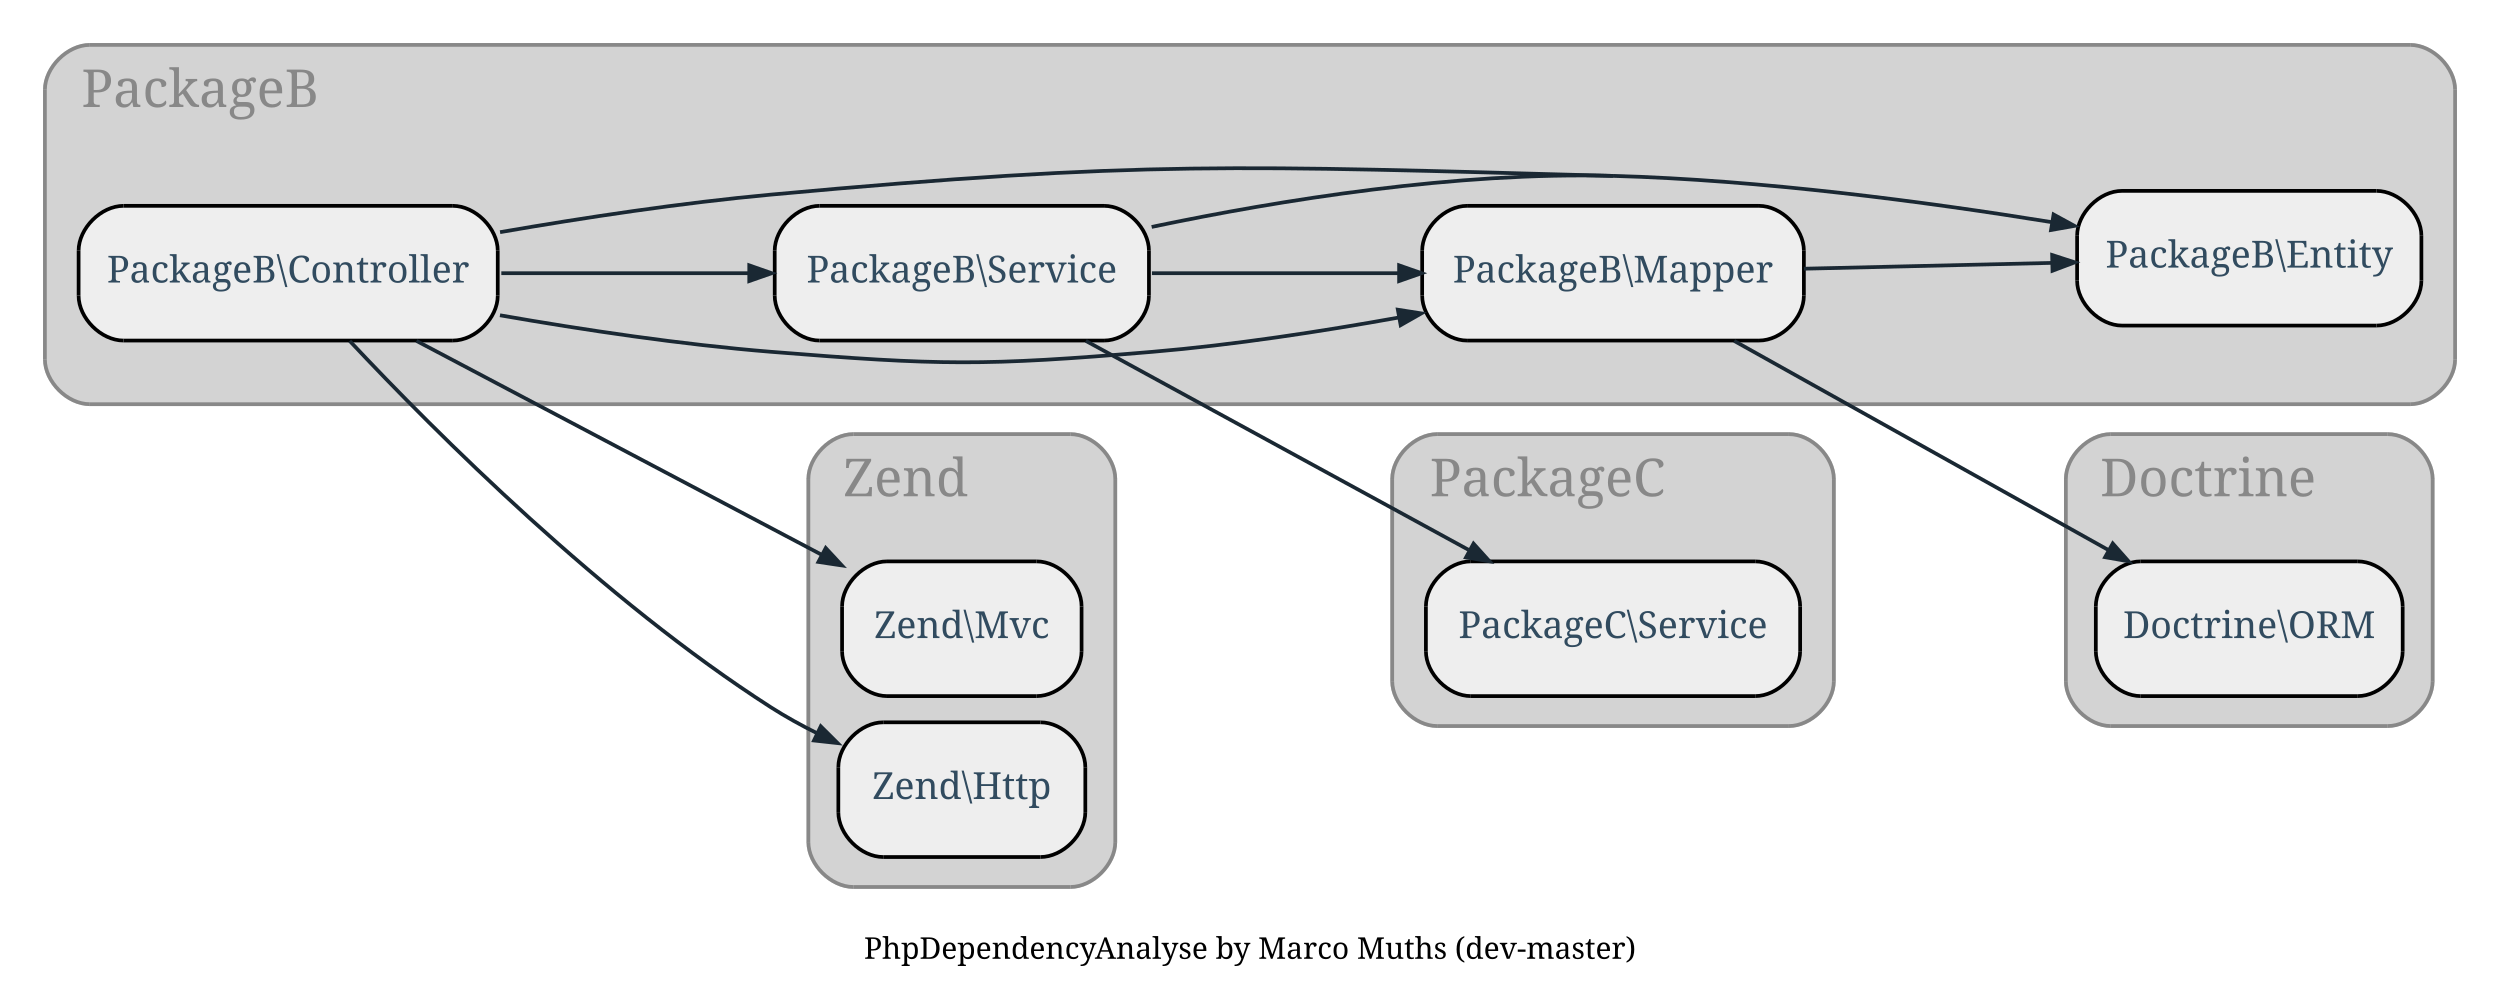
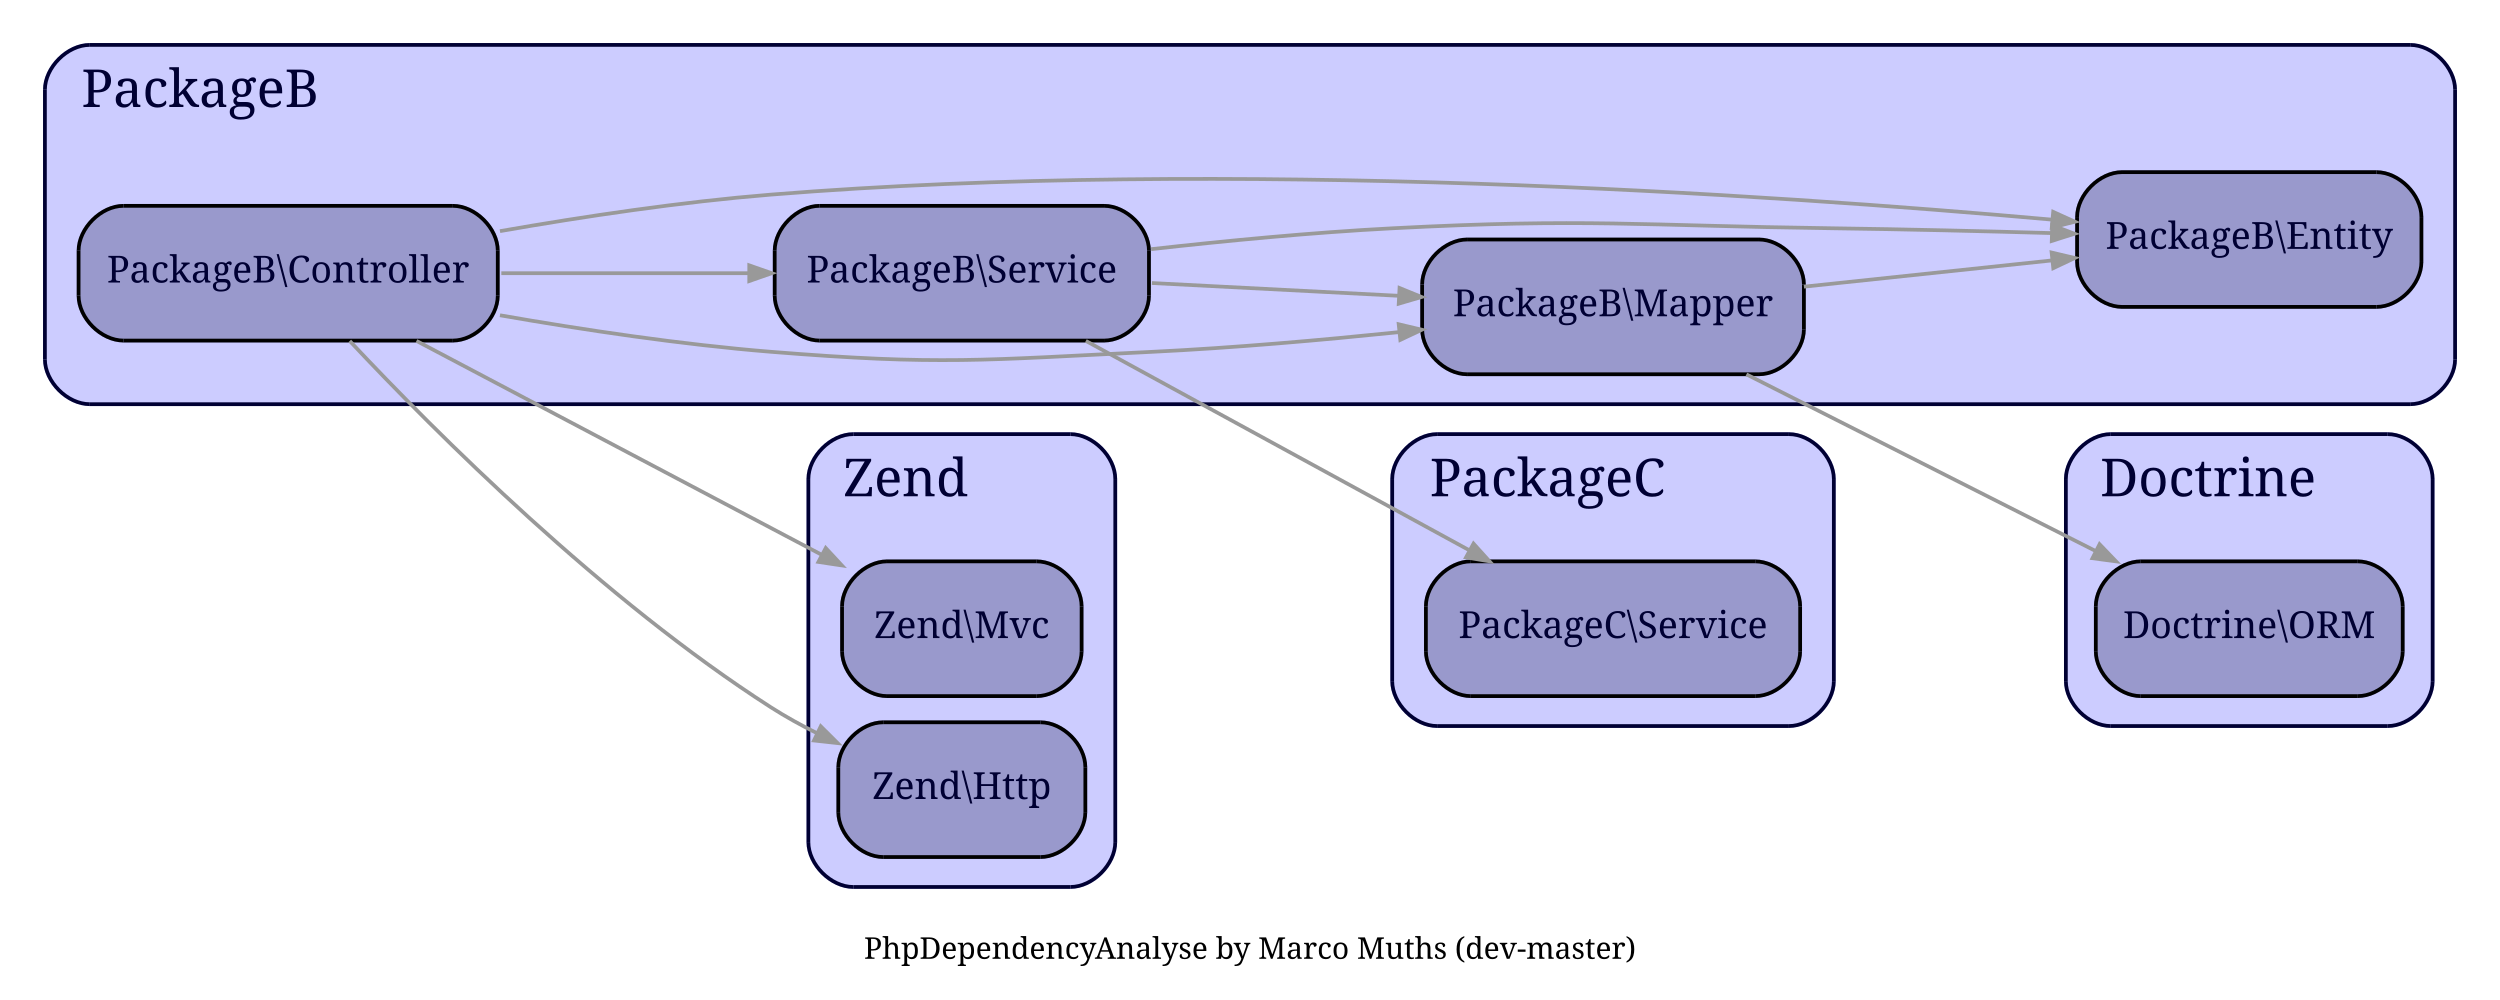
<svg xmlns="http://www.w3.org/2000/svg" width="668pt" height="267pt" viewBox="0.00 0.00 668.00 267.00">
  <g id="graph1" class="graph" transform="scale(1 1) rotate(0) translate(4 263)">
    <polygon fill="white" stroke="white" points="-4,5 -4,-263 665,-263 665,5 -4,5" />
    <text text-anchor="middle" x="330" y="-6.8" font-family="Times Roman,serif" font-size="8.00">PhpDependencyAnalyse by Marco Muths (dev-master)</text>
    <g id="graph2" class="cluster">
-       <polygon fill="lightgrey" stroke="lightgrey" points="20,-155 640,-155 652,-167 652,-239 640,-251 20,-251 8,-239 8,-167 20,-155" />
-       <path fill="lightgrey" stroke="lightgrey" d="M640,-155C646,-155 652,-161 652,-167" />
-       <path fill="lightgrey" stroke="lightgrey" d="M652,-239C652,-245 646,-251 640,-251" />
-       <path fill="lightgrey" stroke="lightgrey" d="M20,-251C14,-251 8,-245 8,-239" />
-       <path fill="lightgrey" stroke="lightgrey" d="M8,-167C8,-161 14,-155 20,-155" />
-       <polyline fill="none" stroke="#888888" points="20,-155 640,-155 " />
-       <path fill="none" stroke="#888888" d="M640,-155C646,-155 652,-161 652,-167" />
-       <polyline fill="none" stroke="#888888" points="652,-167 652,-239 " />
-       <path fill="none" stroke="#888888" d="M652,-239C652,-245 646,-251 640,-251" />
-       <polyline fill="none" stroke="#888888" points="640,-251 20,-251 " />
-       <path fill="none" stroke="#888888" d="M20,-251C14,-251 8,-245 8,-239" />
-       <polyline fill="none" stroke="#888888" points="8,-239 8,-167 " />
-       <path fill="none" stroke="#888888" d="M8,-167C8,-161 14,-155 20,-155" />
-       <text text-anchor="middle" x="49.5" y="-234.4" font-family="Times Roman,serif" font-size="14.00" fill="#888888">PackageB</text>
+       <polygon fill="#ccccff" stroke="#ccccff" points="20,-155 640,-155 652,-167 652,-239 640,-251 20,-251 8,-239 8,-167 20,-155" />
+       <path fill="#ccccff" stroke="#ccccff" d="M640,-155C646,-155 652,-161 652,-167" />
+       <path fill="#ccccff" stroke="#ccccff" d="M652,-239C652,-245 646,-251 640,-251" />
+       <path fill="#ccccff" stroke="#ccccff" d="M20,-251C14,-251 8,-245 8,-239" />
+       <path fill="#ccccff" stroke="#ccccff" d="M8,-167C8,-161 14,-155 20,-155" />
+       <polyline fill="none" stroke="#000033" points="20,-155 640,-155 " />
+       <path fill="none" stroke="#000033" d="M640,-155C646,-155 652,-161 652,-167" />
+       <polyline fill="none" stroke="#000033" points="652,-167 652,-239 " />
+       <path fill="none" stroke="#000033" d="M652,-239C652,-245 646,-251 640,-251" />
+       <polyline fill="none" stroke="#000033" points="640,-251 20,-251 " />
+       <path fill="none" stroke="#000033" d="M20,-251C14,-251 8,-245 8,-239" />
+       <polyline fill="none" stroke="#000033" points="8,-239 8,-167 " />
+       <path fill="none" stroke="#000033" d="M8,-167C8,-161 14,-155 20,-155" />
+       <text text-anchor="middle" x="49.5" y="-234.4" font-family="Times Roman,serif" font-size="14.00" fill="#000033">PackageB</text>
    </g>
    <g id="graph3" class="cluster">
-       <polygon fill="lightgrey" stroke="lightgrey" points="380,-69 474,-69 486,-81 486,-135 474,-147 380,-147 368,-135 368,-81 380,-69" />
-       <path fill="lightgrey" stroke="lightgrey" d="M474,-69C480,-69 486,-75 486,-81" />
-       <path fill="lightgrey" stroke="lightgrey" d="M486,-135C486,-141 480,-147 474,-147" />
-       <path fill="lightgrey" stroke="lightgrey" d="M380,-147C374,-147 368,-141 368,-135" />
-       <path fill="lightgrey" stroke="lightgrey" d="M368,-81C368,-75 374,-69 380,-69" />
-       <polyline fill="none" stroke="#888888" points="380,-69 474,-69 " />
-       <path fill="none" stroke="#888888" d="M474,-69C480,-69 486,-75 486,-81" />
-       <polyline fill="none" stroke="#888888" points="486,-81 486,-135 " />
-       <path fill="none" stroke="#888888" d="M486,-135C486,-141 480,-147 474,-147" />
-       <polyline fill="none" stroke="#888888" points="474,-147 380,-147 " />
-       <path fill="none" stroke="#888888" d="M380,-147C374,-147 368,-141 368,-135" />
-       <polyline fill="none" stroke="#888888" points="368,-135 368,-81 " />
-       <path fill="none" stroke="#888888" d="M368,-81C368,-75 374,-69 380,-69" />
-       <text text-anchor="middle" x="409.5" y="-130.4" font-family="Times Roman,serif" font-size="14.00" fill="#888888">PackageC</text>
+       <polygon fill="#ccccff" stroke="#ccccff" points="380,-69 474,-69 486,-81 486,-135 474,-147 380,-147 368,-135 368,-81 380,-69" />
+       <path fill="#ccccff" stroke="#ccccff" d="M474,-69C480,-69 486,-75 486,-81" />
+       <path fill="#ccccff" stroke="#ccccff" d="M486,-135C486,-141 480,-147 474,-147" />
+       <path fill="#ccccff" stroke="#ccccff" d="M380,-147C374,-147 368,-141 368,-135" />
+       <path fill="#ccccff" stroke="#ccccff" d="M368,-81C368,-75 374,-69 380,-69" />
+       <polyline fill="none" stroke="#000033" points="380,-69 474,-69 " />
+       <path fill="none" stroke="#000033" d="M474,-69C480,-69 486,-75 486,-81" />
+       <polyline fill="none" stroke="#000033" points="486,-81 486,-135 " />
+       <path fill="none" stroke="#000033" d="M486,-135C486,-141 480,-147 474,-147" />
+       <polyline fill="none" stroke="#000033" points="474,-147 380,-147 " />
+       <path fill="none" stroke="#000033" d="M380,-147C374,-147 368,-141 368,-135" />
+       <polyline fill="none" stroke="#000033" points="368,-135 368,-81 " />
+       <path fill="none" stroke="#000033" d="M368,-81C368,-75 374,-69 380,-69" />
+       <text text-anchor="middle" x="409.5" y="-130.4" font-family="Times Roman,serif" font-size="14.00" fill="#000033">PackageC</text>
    </g>
    <g id="graph4" class="cluster">
-       <polygon fill="lightgrey" stroke="lightgrey" points="560,-69 634,-69 646,-81 646,-135 634,-147 560,-147 548,-135 548,-81 560,-69" />
-       <path fill="lightgrey" stroke="lightgrey" d="M634,-69C640,-69 646,-75 646,-81" />
-       <path fill="lightgrey" stroke="lightgrey" d="M646,-135C646,-141 640,-147 634,-147" />
-       <path fill="lightgrey" stroke="lightgrey" d="M560,-147C554,-147 548,-141 548,-135" />
-       <path fill="lightgrey" stroke="lightgrey" d="M548,-81C548,-75 554,-69 560,-69" />
-       <polyline fill="none" stroke="#888888" points="560,-69 634,-69 " />
-       <path fill="none" stroke="#888888" d="M634,-69C640,-69 646,-75 646,-81" />
-       <polyline fill="none" stroke="#888888" points="646,-81 646,-135 " />
-       <path fill="none" stroke="#888888" d="M646,-135C646,-141 640,-147 634,-147" />
-       <polyline fill="none" stroke="#888888" points="634,-147 560,-147 " />
-       <path fill="none" stroke="#888888" d="M560,-147C554,-147 548,-141 548,-135" />
-       <polyline fill="none" stroke="#888888" points="548,-135 548,-81 " />
-       <path fill="none" stroke="#888888" d="M548,-81C548,-75 554,-69 560,-69" />
-       <text text-anchor="middle" x="586" y="-130.4" font-family="Times Roman,serif" font-size="14.00" fill="#888888">Doctrine</text>
+       <polygon fill="#ccccff" stroke="#ccccff" points="560,-69 634,-69 646,-81 646,-135 634,-147 560,-147 548,-135 548,-81 560,-69" />
+       <path fill="#ccccff" stroke="#ccccff" d="M634,-69C640,-69 646,-75 646,-81" />
+       <path fill="#ccccff" stroke="#ccccff" d="M646,-135C646,-141 640,-147 634,-147" />
+       <path fill="#ccccff" stroke="#ccccff" d="M560,-147C554,-147 548,-141 548,-135" />
+       <path fill="#ccccff" stroke="#ccccff" d="M548,-81C548,-75 554,-69 560,-69" />
+       <polyline fill="none" stroke="#000033" points="560,-69 634,-69 " />
+       <path fill="none" stroke="#000033" d="M634,-69C640,-69 646,-75 646,-81" />
+       <polyline fill="none" stroke="#000033" points="646,-81 646,-135 " />
+       <path fill="none" stroke="#000033" d="M646,-135C646,-141 640,-147 634,-147" />
+       <polyline fill="none" stroke="#000033" points="634,-147 560,-147 " />
+       <path fill="none" stroke="#000033" d="M560,-147C554,-147 548,-141 548,-135" />
+       <polyline fill="none" stroke="#000033" points="548,-135 548,-81 " />
+       <path fill="none" stroke="#000033" d="M548,-81C548,-75 554,-69 560,-69" />
+       <text text-anchor="middle" x="586" y="-130.4" font-family="Times Roman,serif" font-size="14.00" fill="#000033">Doctrine</text>
    </g>
    <g id="graph5" class="cluster">
-       <polygon fill="lightgrey" stroke="lightgrey" points="224,-26 282,-26 294,-38 294,-135 282,-147 224,-147 212,-135 212,-38 224,-26" />
-       <path fill="lightgrey" stroke="lightgrey" d="M282,-26C288,-26 294,-32 294,-38" />
-       <path fill="lightgrey" stroke="lightgrey" d="M294,-135C294,-141 288,-147 282,-147" />
-       <path fill="lightgrey" stroke="lightgrey" d="M224,-147C218,-147 212,-141 212,-135" />
-       <path fill="lightgrey" stroke="lightgrey" d="M212,-38C212,-32 218,-26 224,-26" />
-       <polyline fill="none" stroke="#888888" points="224,-26 282,-26 " />
-       <path fill="none" stroke="#888888" d="M282,-26C288,-26 294,-32 294,-38" />
-       <polyline fill="none" stroke="#888888" points="294,-38 294,-135 " />
-       <path fill="none" stroke="#888888" d="M294,-135C294,-141 288,-147 282,-147" />
-       <polyline fill="none" stroke="#888888" points="282,-147 224,-147 " />
-       <path fill="none" stroke="#888888" d="M224,-147C218,-147 212,-141 212,-135" />
-       <polyline fill="none" stroke="#888888" points="212,-135 212,-38 " />
-       <path fill="none" stroke="#888888" d="M212,-38C212,-32 218,-26 224,-26" />
-       <text text-anchor="middle" x="238" y="-130.4" font-family="Times Roman,serif" font-size="14.00" fill="#888888">Zend</text>
+       <polygon fill="#ccccff" stroke="#ccccff" points="224,-26 282,-26 294,-38 294,-135 282,-147 224,-147 212,-135 212,-38 224,-26" />
+       <path fill="#ccccff" stroke="#ccccff" d="M282,-26C288,-26 294,-32 294,-38" />
+       <path fill="#ccccff" stroke="#ccccff" d="M294,-135C294,-141 288,-147 282,-147" />
+       <path fill="#ccccff" stroke="#ccccff" d="M224,-147C218,-147 212,-141 212,-135" />
+       <path fill="#ccccff" stroke="#ccccff" d="M212,-38C212,-32 218,-26 224,-26" />
+       <polyline fill="none" stroke="#000033" points="224,-26 282,-26 " />
+       <path fill="none" stroke="#000033" d="M282,-26C288,-26 294,-32 294,-38" />
+       <polyline fill="none" stroke="#000033" points="294,-38 294,-135 " />
+       <path fill="none" stroke="#000033" d="M294,-135C294,-141 288,-147 282,-147" />
+       <polyline fill="none" stroke="#000033" points="282,-147 224,-147 " />
+       <path fill="none" stroke="#000033" d="M224,-147C218,-147 212,-141 212,-135" />
+       <polyline fill="none" stroke="#000033" points="212,-135 212,-38 " />
+       <path fill="none" stroke="#000033" d="M212,-38C212,-32 218,-26 224,-26" />
+       <text text-anchor="middle" x="238" y="-130.4" font-family="Times Roman,serif" font-size="14.00" fill="#000033">Zend</text>
    </g>
    <g id="node2" class="node">
-       <polygon fill="#eeeeee" stroke="#eeeeee" points="291,-208 215,-208 203,-196 203,-184 215,-172 291,-172 303,-184 303,-196 291,-208" />
-       <path fill="#eeeeee" stroke="#eeeeee" d="M215,-208C209,-208 203,-202 203,-196" />
-       <path fill="#eeeeee" stroke="#eeeeee" d="M203,-184C203,-178 209,-172 215,-172" />
-       <path fill="#eeeeee" stroke="#eeeeee" d="M291,-172C297,-172 303,-178 303,-184" />
-       <path fill="#eeeeee" stroke="#eeeeee" d="M303,-196C303,-202 297,-208 291,-208" />
+       <polygon fill="#9999cc" stroke="#9999cc" points="291,-208 215,-208 203,-196 203,-184 215,-172 291,-172 303,-184 303,-196 291,-208" />
+       <path fill="#9999cc" stroke="#9999cc" d="M215,-208C209,-208 203,-202 203,-196" />
+       <path fill="#9999cc" stroke="#9999cc" d="M203,-184C203,-178 209,-172 215,-172" />
+       <path fill="#9999cc" stroke="#9999cc" d="M291,-172C297,-172 303,-178 303,-184" />
+       <path fill="#9999cc" stroke="#9999cc" d="M303,-196C303,-202 297,-208 291,-208" />
      <polyline fill="none" stroke="black" points="291,-208 215,-208 " />
      <path fill="none" stroke="black" d="M215,-208C209,-208 203,-202 203,-196" />
      <polyline fill="none" stroke="black" points="203,-196 203,-184 " />
      <path fill="none" stroke="black" d="M203,-184C203,-178 209,-172 215,-172" />
      <polyline fill="none" stroke="black" points="215,-172 291,-172 " />
      <path fill="none" stroke="black" d="M291,-172C297,-172 303,-178 303,-184" />
      <polyline fill="none" stroke="black" points="303,-184 303,-196 " />
      <path fill="none" stroke="black" d="M303,-196C303,-202 297,-208 291,-208" />
-       <text text-anchor="middle" x="253" y="-187.5" font-family="Times Roman,serif" font-size="10.00" fill="#314b5f">PackageB\Service</text>
+       <text text-anchor="middle" x="253" y="-187.5" font-family="Times Roman,serif" font-size="10.00" fill="#000033">PackageB\Service</text>
    </g>
    <g id="node3" class="node">
-       <polygon fill="#eeeeee" stroke="#eeeeee" points="466,-208 388,-208 376,-196 376,-184 388,-172 466,-172 478,-184 478,-196 466,-208" />
-       <path fill="#eeeeee" stroke="#eeeeee" d="M388,-208C382,-208 376,-202 376,-196" />
-       <path fill="#eeeeee" stroke="#eeeeee" d="M376,-184C376,-178 382,-172 388,-172" />
-       <path fill="#eeeeee" stroke="#eeeeee" d="M466,-172C472,-172 478,-178 478,-184" />
-       <path fill="#eeeeee" stroke="#eeeeee" d="M478,-196C478,-202 472,-208 466,-208" />
-       <polyline fill="none" stroke="black" points="466,-208 388,-208 " />
-       <path fill="none" stroke="black" d="M388,-208C382,-208 376,-202 376,-196" />
-       <polyline fill="none" stroke="black" points="376,-196 376,-184 " />
-       <path fill="none" stroke="black" d="M376,-184C376,-178 382,-172 388,-172" />
-       <polyline fill="none" stroke="black" points="388,-172 466,-172 " />
-       <path fill="none" stroke="black" d="M466,-172C472,-172 478,-178 478,-184" />
-       <polyline fill="none" stroke="black" points="478,-184 478,-196 " />
-       <path fill="none" stroke="black" d="M478,-196C478,-202 472,-208 466,-208" />
-       <text text-anchor="middle" x="427" y="-187.5" font-family="Times Roman,serif" font-size="10.00" fill="#314b5f">PackageB\Mapper</text>
+       <polygon fill="#9999cc" stroke="#9999cc" points="466,-199 388,-199 376,-187 376,-175 388,-163 466,-163 478,-175 478,-187 466,-199" />
+       <path fill="#9999cc" stroke="#9999cc" d="M388,-199C382,-199 376,-193 376,-187" />
+       <path fill="#9999cc" stroke="#9999cc" d="M376,-175C376,-169 382,-163 388,-163" />
+       <path fill="#9999cc" stroke="#9999cc" d="M466,-163C472,-163 478,-169 478,-175" />
+       <path fill="#9999cc" stroke="#9999cc" d="M478,-187C478,-193 472,-199 466,-199" />
+       <polyline fill="none" stroke="black" points="466,-199 388,-199 " />
+       <path fill="none" stroke="black" d="M388,-199C382,-199 376,-193 376,-187" />
+       <polyline fill="none" stroke="black" points="376,-187 376,-175 " />
+       <path fill="none" stroke="black" d="M376,-175C376,-169 382,-163 388,-163" />
+       <polyline fill="none" stroke="black" points="388,-163 466,-163 " />
+       <path fill="none" stroke="black" d="M466,-163C472,-163 478,-169 478,-175" />
+       <polyline fill="none" stroke="black" points="478,-175 478,-187 " />
+       <path fill="none" stroke="black" d="M478,-187C478,-193 472,-199 466,-199" />
+       <text text-anchor="middle" x="427" y="-178.5" font-family="Times Roman,serif" font-size="10.00" fill="#000033">PackageB\Mapper</text>
    </g>
    <g id="edge6" class="edge">
-       <path fill="none" stroke="#1a2833" d="M303.796,-190C324.429,-190 348.369,-190 369.628,-190" />
-       <polygon fill="#1a2833" stroke="#1a2833" points="369.84,-192.1 375.84,-190 369.84,-187.9 369.84,-192.1" />
+       <path fill="none" stroke="#999999" d="M303.796,-187.373C324.429,-186.305 348.369,-185.067 369.628,-183.968" />
+       <polygon fill="#999999" stroke="#999999" points="369.956,-186.053 375.84,-183.646 369.739,-181.859 369.956,-186.053" />
    </g>
    <g id="node4" class="node">
-       <polygon fill="#eeeeee" stroke="#eeeeee" points="631,-212 563,-212 551,-200 551,-188 563,-176 631,-176 643,-188 643,-200 631,-212" />
-       <path fill="#eeeeee" stroke="#eeeeee" d="M563,-212C557,-212 551,-206 551,-200" />
-       <path fill="#eeeeee" stroke="#eeeeee" d="M551,-188C551,-182 557,-176 563,-176" />
-       <path fill="#eeeeee" stroke="#eeeeee" d="M631,-176C637,-176 643,-182 643,-188" />
-       <path fill="#eeeeee" stroke="#eeeeee" d="M643,-200C643,-206 637,-212 631,-212" />
-       <polyline fill="none" stroke="black" points="631,-212 563,-212 " />
-       <path fill="none" stroke="black" d="M563,-212C557,-212 551,-206 551,-200" />
-       <polyline fill="none" stroke="black" points="551,-200 551,-188 " />
-       <path fill="none" stroke="black" d="M551,-188C551,-182 557,-176 563,-176" />
-       <polyline fill="none" stroke="black" points="563,-176 631,-176 " />
-       <path fill="none" stroke="black" d="M631,-176C637,-176 643,-182 643,-188" />
-       <polyline fill="none" stroke="black" points="643,-188 643,-200 " />
-       <path fill="none" stroke="black" d="M643,-200C643,-206 637,-212 631,-212" />
-       <text text-anchor="middle" x="597" y="-191.5" font-family="Times Roman,serif" font-size="10.00" fill="#314b5f">PackageB\Entity</text>
+       <polygon fill="#9999cc" stroke="#9999cc" points="631,-217 563,-217 551,-205 551,-193 563,-181 631,-181 643,-193 643,-205 631,-217" />
+       <path fill="#9999cc" stroke="#9999cc" d="M563,-217C557,-217 551,-211 551,-205" />
+       <path fill="#9999cc" stroke="#9999cc" d="M551,-193C551,-187 557,-181 563,-181" />
+       <path fill="#9999cc" stroke="#9999cc" d="M631,-181C637,-181 643,-187 643,-193" />
+       <path fill="#9999cc" stroke="#9999cc" d="M643,-205C643,-211 637,-217 631,-217" />
+       <polyline fill="none" stroke="black" points="631,-217 563,-217 " />
+       <path fill="none" stroke="black" d="M563,-217C557,-217 551,-211 551,-205" />
+       <polyline fill="none" stroke="black" points="551,-205 551,-193 " />
+       <path fill="none" stroke="black" d="M551,-193C551,-187 557,-181 563,-181" />
+       <polyline fill="none" stroke="black" points="563,-181 631,-181 " />
+       <path fill="none" stroke="black" d="M631,-181C637,-181 643,-187 643,-193" />
+       <polyline fill="none" stroke="black" points="643,-193 643,-205 " />
+       <path fill="none" stroke="black" d="M643,-205C643,-211 637,-217 631,-217" />
+       <text text-anchor="middle" x="597" y="-196.5" font-family="Times Roman,serif" font-size="10.00" fill="#000033">PackageB\Entity</text>
    </g>
    <g id="edge8" class="edge">
-       <path fill="none" stroke="#1a2833" d="M303.724,-202.365C338.279,-209.606 385.17,-217.132 427,-216" />
-       <path fill="none" stroke="#1a2833" d="M427,-216C466.488,-214.931 510.731,-209.056 544.182,-203.646" />
-       <polygon fill="#1a2833" stroke="#1a2833" points="544.718,-205.686 550.299,-202.643 544.038,-201.542 544.718,-205.686" />
+       <path fill="none" stroke="#999999" d="M303.577,-196.425C323.602,-198.668 346.851,-200.9 368,-202 420.374,-204.725 433.56,-202.709 486,-202 504.964,-201.744 525.745,-201.241 544.146,-200.72" />
+       <polygon fill="#999999" stroke="#999999" points="544.352,-202.815 550.289,-200.543 544.231,-198.617 544.352,-202.815" />
    </g>
    <g id="node7" class="node">
-       <polygon fill="#eeeeee" stroke="#eeeeee" points="465,-113 389,-113 377,-101 377,-89 389,-77 465,-77 477,-89 477,-101 465,-113" />
-       <path fill="#eeeeee" stroke="#eeeeee" d="M389,-113C383,-113 377,-107 377,-101" />
-       <path fill="#eeeeee" stroke="#eeeeee" d="M377,-89C377,-83 383,-77 389,-77" />
-       <path fill="#eeeeee" stroke="#eeeeee" d="M465,-77C471,-77 477,-83 477,-89" />
-       <path fill="#eeeeee" stroke="#eeeeee" d="M477,-101C477,-107 471,-113 465,-113" />
+       <polygon fill="#9999cc" stroke="#9999cc" points="465,-113 389,-113 377,-101 377,-89 389,-77 465,-77 477,-89 477,-101 465,-113" />
+       <path fill="#9999cc" stroke="#9999cc" d="M389,-113C383,-113 377,-107 377,-101" />
+       <path fill="#9999cc" stroke="#9999cc" d="M377,-89C377,-83 383,-77 389,-77" />
+       <path fill="#9999cc" stroke="#9999cc" d="M465,-77C471,-77 477,-83 477,-89" />
+       <path fill="#9999cc" stroke="#9999cc" d="M477,-101C477,-107 471,-113 465,-113" />
      <polyline fill="none" stroke="black" points="465,-113 389,-113 " />
      <path fill="none" stroke="black" d="M389,-113C383,-113 377,-107 377,-101" />
      <polyline fill="none" stroke="black" points="377,-101 377,-89 " />
      <path fill="none" stroke="black" d="M377,-89C377,-83 383,-77 389,-77" />
      <polyline fill="none" stroke="black" points="389,-77 465,-77 " />
      <path fill="none" stroke="black" d="M465,-77C471,-77 477,-83 477,-89" />
      <polyline fill="none" stroke="black" points="477,-89 477,-101 " />
      <path fill="none" stroke="black" d="M477,-101C477,-107 471,-113 465,-113" />
-       <text text-anchor="middle" x="427" y="-92.5" font-family="Times Roman,serif" font-size="10.00" fill="#314b5f">PackageC\Service</text>
+       <text text-anchor="middle" x="427" y="-92.5" font-family="Times Roman,serif" font-size="10.00" fill="#000033">PackageC\Service</text>
    </g>
    <g id="edge10" class="edge">
-       <path fill="none" stroke="#1a2833" d="M286.138,-171.908C315.285,-155.994 357.729,-132.82 388.401,-116.074" />
-       <polygon fill="#1a2833" stroke="#1a2833" points="389.726,-117.743 393.986,-113.025 387.713,-114.057 389.726,-117.743" />
+       <path fill="none" stroke="#999999" d="M286.138,-171.908C315.285,-155.994 357.729,-132.82 388.401,-116.074" />
+       <polygon fill="#999999" stroke="#999999" points="389.726,-117.743 393.986,-113.025 387.713,-114.057 389.726,-117.743" />
    </g>
    <g id="edge14" class="edge">
-       <path fill="none" stroke="#1a2833" d="M478.006,-191.2C498.924,-191.692 523.131,-192.262 544.229,-192.758" />
-       <polygon fill="#1a2833" stroke="#1a2833" points="544.332,-194.861 550.38,-192.903 544.431,-190.662 544.332,-194.861" />
+       <path fill="none" stroke="#999999" d="M478.006,-186.401C498.924,-188.615 523.131,-191.179 544.229,-193.412" />
+       <polygon fill="#999999" stroke="#999999" points="544.192,-195.52 550.38,-194.064 544.634,-191.344 544.192,-195.52" />
    </g>
    <g id="node9" class="node">
-       <polygon fill="#eeeeee" stroke="#eeeeee" points="626,-113 568,-113 556,-101 556,-89 568,-77 626,-77 638,-89 638,-101 626,-113" />
-       <path fill="#eeeeee" stroke="#eeeeee" d="M568,-113C562,-113 556,-107 556,-101" />
-       <path fill="#eeeeee" stroke="#eeeeee" d="M556,-89C556,-83 562,-77 568,-77" />
-       <path fill="#eeeeee" stroke="#eeeeee" d="M626,-77C632,-77 638,-83 638,-89" />
-       <path fill="#eeeeee" stroke="#eeeeee" d="M638,-101C638,-107 632,-113 626,-113" />
+       <polygon fill="#9999cc" stroke="#9999cc" points="626,-113 568,-113 556,-101 556,-89 568,-77 626,-77 638,-89 638,-101 626,-113" />
+       <path fill="#9999cc" stroke="#9999cc" d="M568,-113C562,-113 556,-107 556,-101" />
+       <path fill="#9999cc" stroke="#9999cc" d="M556,-89C556,-83 562,-77 568,-77" />
+       <path fill="#9999cc" stroke="#9999cc" d="M626,-77C632,-77 638,-83 638,-89" />
+       <path fill="#9999cc" stroke="#9999cc" d="M638,-101C638,-107 632,-113 626,-113" />
      <polyline fill="none" stroke="black" points="626,-113 568,-113 " />
      <path fill="none" stroke="black" d="M568,-113C562,-113 556,-107 556,-101" />
      <polyline fill="none" stroke="black" points="556,-101 556,-89 " />
      <path fill="none" stroke="black" d="M556,-89C556,-83 562,-77 568,-77" />
      <polyline fill="none" stroke="black" points="568,-77 626,-77 " />
      <path fill="none" stroke="black" d="M626,-77C632,-77 638,-83 638,-89" />
      <polyline fill="none" stroke="black" points="638,-89 638,-101 " />
      <path fill="none" stroke="black" d="M638,-101C638,-107 632,-113 626,-113" />
-       <text text-anchor="middle" x="597" y="-92.5" font-family="Times Roman,serif" font-size="10.00" fill="#314b5f">Doctrine\ORM</text>
+       <text text-anchor="middle" x="597" y="-92.5" font-family="Times Roman,serif" font-size="10.00" fill="#000033">Doctrine\ORM</text>
    </g>
    <g id="edge12" class="edge">
-       <path fill="none" stroke="#1a2833" d="M459.376,-171.908C487.853,-155.994 529.322,-132.82 559.289,-116.074" />
-       <polygon fill="#1a2833" stroke="#1a2833" points="560.531,-117.785 564.745,-113.025 558.483,-114.119 560.531,-117.785" />
+       <path fill="none" stroke="#999999" d="M462.638,-162.972C489.838,-149.211 527.359,-130.23 555.84,-115.822" />
+       <polygon fill="#999999" stroke="#999999" points="557.003,-117.587 561.409,-113.005 555.107,-113.839 557.003,-117.587" />
    </g>
    <g id="node5" class="node">
-       <polygon fill="#eeeeee" stroke="#eeeeee" points="117,-208 29,-208 17,-196 17,-184 29,-172 117,-172 129,-184 129,-196 117,-208" />
-       <path fill="#eeeeee" stroke="#eeeeee" d="M29,-208C23,-208 17,-202 17,-196" />
-       <path fill="#eeeeee" stroke="#eeeeee" d="M17,-184C17,-178 23,-172 29,-172" />
-       <path fill="#eeeeee" stroke="#eeeeee" d="M117,-172C123,-172 129,-178 129,-184" />
-       <path fill="#eeeeee" stroke="#eeeeee" d="M129,-196C129,-202 123,-208 117,-208" />
+       <polygon fill="#9999cc" stroke="#9999cc" points="117,-208 29,-208 17,-196 17,-184 29,-172 117,-172 129,-184 129,-196 117,-208" />
+       <path fill="#9999cc" stroke="#9999cc" d="M29,-208C23,-208 17,-202 17,-196" />
+       <path fill="#9999cc" stroke="#9999cc" d="M17,-184C17,-178 23,-172 29,-172" />
+       <path fill="#9999cc" stroke="#9999cc" d="M117,-172C123,-172 129,-178 129,-184" />
+       <path fill="#9999cc" stroke="#9999cc" d="M129,-196C129,-202 123,-208 117,-208" />
      <polyline fill="none" stroke="black" points="117,-208 29,-208 " />
      <path fill="none" stroke="black" d="M29,-208C23,-208 17,-202 17,-196" />
      <polyline fill="none" stroke="black" points="17,-196 17,-184 " />
      <path fill="none" stroke="black" d="M17,-184C17,-178 23,-172 29,-172" />
      <polyline fill="none" stroke="black" points="29,-172 117,-172 " />
      <path fill="none" stroke="black" d="M117,-172C123,-172 129,-178 129,-184" />
      <polyline fill="none" stroke="black" points="129,-184 129,-196 " />
      <path fill="none" stroke="black" d="M129,-196C129,-202 123,-208 117,-208" />
-       <text text-anchor="middle" x="73" y="-187.5" font-family="Times Roman,serif" font-size="10.00" fill="#314b5f">PackageB\Controller</text>
+       <text text-anchor="middle" x="73" y="-187.5" font-family="Times Roman,serif" font-size="10.00" fill="#000033">PackageB\Controller</text>
    </g>
    <g id="edge20" class="edge">
-       <path fill="none" stroke="#1a2833" d="M129.953,-190C151.045,-190 174.95,-190 196.042,-190" />
-       <polygon fill="#1a2833" stroke="#1a2833" points="196.201,-192.1 202.201,-190 196.201,-187.9 196.201,-192.1" />
+       <path fill="none" stroke="#999999" d="M129.953,-190C151.045,-190 174.95,-190 196.042,-190" />
+       <polygon fill="#999999" stroke="#999999" points="196.201,-192.1 202.201,-190 196.201,-187.9 196.201,-192.1" />
    </g>
    <g id="edge22" class="edge">
-       <path fill="none" stroke="#1a2833" d="M129.592,-178.761C152.036,-174.835 178.139,-170.929 202,-169 247.186,-165.346 258.829,-165.172 304,-169 325.611,-170.832 349.131,-174.442 369.761,-178.161" />
-       <polygon fill="#1a2833" stroke="#1a2833" points="369.502,-180.248 375.782,-179.263 370.258,-176.117 369.502,-180.248" />
+       <path fill="none" stroke="#999999" d="M129.592,-178.761C152.036,-174.835 178.139,-170.929 202,-169 247.186,-165.346 258.72,-166.796 304,-169 325.553,-170.049 349.155,-172.126 369.87,-174.261" />
+       <polygon fill="#999999" stroke="#999999" points="369.729,-176.358 375.915,-174.894 370.166,-172.18 369.729,-176.358" />
    </g>
    <g id="edge24" class="edge">
-       <path fill="none" stroke="#1a2833" d="M129.615,-200.965C152.063,-204.853 178.162,-208.806 202,-211 301.604,-220.169 327.012,-218.706 427,-216" />
+       <path fill="none" stroke="#999999" d="M129.592,-201.239C152.036,-205.165 178.139,-209.071 202,-211 324.221,-220.883 468.312,-211.118 544.165,-204.322" />
+       <polygon fill="#999999" stroke="#999999" points="544.612,-206.39 550.398,-203.756 544.233,-202.207 544.612,-206.39" />
    </g>
    <g id="node11" class="node">
-       <polygon fill="#eeeeee" stroke="#eeeeee" points="273,-113 233,-113 221,-101 221,-89 233,-77 273,-77 285,-89 285,-101 273,-113" />
-       <path fill="#eeeeee" stroke="#eeeeee" d="M233,-113C227,-113 221,-107 221,-101" />
-       <path fill="#eeeeee" stroke="#eeeeee" d="M221,-89C221,-83 227,-77 233,-77" />
-       <path fill="#eeeeee" stroke="#eeeeee" d="M273,-77C279,-77 285,-83 285,-89" />
-       <path fill="#eeeeee" stroke="#eeeeee" d="M285,-101C285,-107 279,-113 273,-113" />
+       <polygon fill="#9999cc" stroke="#9999cc" points="273,-113 233,-113 221,-101 221,-89 233,-77 273,-77 285,-89 285,-101 273,-113" />
+       <path fill="#9999cc" stroke="#9999cc" d="M233,-113C227,-113 221,-107 221,-101" />
+       <path fill="#9999cc" stroke="#9999cc" d="M221,-89C221,-83 227,-77 233,-77" />
+       <path fill="#9999cc" stroke="#9999cc" d="M273,-77C279,-77 285,-83 285,-89" />
+       <path fill="#9999cc" stroke="#9999cc" d="M285,-101C285,-107 279,-113 273,-113" />
      <polyline fill="none" stroke="black" points="273,-113 233,-113 " />
      <path fill="none" stroke="black" d="M233,-113C227,-113 221,-107 221,-101" />
      <polyline fill="none" stroke="black" points="221,-101 221,-89 " />
      <path fill="none" stroke="black" d="M221,-89C221,-83 227,-77 233,-77" />
      <polyline fill="none" stroke="black" points="233,-77 273,-77 " />
      <path fill="none" stroke="black" d="M273,-77C279,-77 285,-83 285,-89" />
      <polyline fill="none" stroke="black" points="285,-89 285,-101 " />
      <path fill="none" stroke="black" d="M285,-101C285,-107 279,-113 273,-113" />
-       <text text-anchor="middle" x="253" y="-92.5" font-family="Times Roman,serif" font-size="10.00" fill="#314b5f">Zend\Mvc</text>
+       <text text-anchor="middle" x="253" y="-92.5" font-family="Times Roman,serif" font-size="10.00" fill="#000033">Zend\Mvc</text>
    </g>
    <g id="edge16" class="edge">
-       <path fill="none" stroke="#1a2833" d="M107.28,-171.908C138.233,-155.572 183.681,-131.585 215.57,-114.755" />
-       <polygon fill="#1a2833" stroke="#1a2833" points="216.637,-116.566 220.963,-111.908 214.677,-112.852 216.637,-116.566" />
+       <path fill="none" stroke="#999999" d="M107.28,-171.908C138.233,-155.572 183.681,-131.585 215.57,-114.755" />
+       <polygon fill="#999999" stroke="#999999" points="216.637,-116.566 220.963,-111.908 214.677,-112.852 216.637,-116.566" />
    </g>
    <g id="node12" class="node">
-       <polygon fill="#eeeeee" stroke="#eeeeee" points="274,-70 232,-70 220,-58 220,-46 232,-34 274,-34 286,-46 286,-58 274,-70" />
-       <path fill="#eeeeee" stroke="#eeeeee" d="M232,-70C226,-70 220,-64 220,-58" />
-       <path fill="#eeeeee" stroke="#eeeeee" d="M220,-46C220,-40 226,-34 232,-34" />
-       <path fill="#eeeeee" stroke="#eeeeee" d="M274,-34C280,-34 286,-40 286,-46" />
-       <path fill="#eeeeee" stroke="#eeeeee" d="M286,-58C286,-64 280,-70 274,-70" />
+       <polygon fill="#9999cc" stroke="#9999cc" points="274,-70 232,-70 220,-58 220,-46 232,-34 274,-34 286,-46 286,-58 274,-70" />
+       <path fill="#9999cc" stroke="#9999cc" d="M232,-70C226,-70 220,-64 220,-58" />
+       <path fill="#9999cc" stroke="#9999cc" d="M220,-46C220,-40 226,-34 232,-34" />
+       <path fill="#9999cc" stroke="#9999cc" d="M274,-34C280,-34 286,-40 286,-46" />
+       <path fill="#9999cc" stroke="#9999cc" d="M286,-58C286,-64 280,-70 274,-70" />
      <polyline fill="none" stroke="black" points="274,-70 232,-70 " />
      <path fill="none" stroke="black" d="M232,-70C226,-70 220,-64 220,-58" />
      <polyline fill="none" stroke="black" points="220,-58 220,-46 " />
      <path fill="none" stroke="black" d="M220,-46C220,-40 226,-34 232,-34" />
      <polyline fill="none" stroke="black" points="232,-34 274,-34 " />
      <path fill="none" stroke="black" d="M274,-34C280,-34 286,-40 286,-46" />
      <polyline fill="none" stroke="black" points="286,-46 286,-58 " />
      <path fill="none" stroke="black" d="M286,-58C286,-64 280,-70 274,-70" />
-       <text text-anchor="middle" x="253" y="-49.5" font-family="Times Roman,serif" font-size="10.00" fill="#314b5f">Zend\Http</text>
+       <text text-anchor="middle" x="253" y="-49.5" font-family="Times Roman,serif" font-size="10.00" fill="#000033">Zend\Http</text>
    </g>
    <g id="edge18" class="edge">
-       <path fill="none" stroke="#1a2833" d="M89.448,-171.894C112.629,-147.203 157.113,-102.76 202,-74 205.882,-71.513 210.093,-69.187 214.375,-67.05" />
-       <polygon fill="#1a2833" stroke="#1a2833" points="215.311,-68.93 219.816,-64.445 213.498,-65.141 215.311,-68.93" />
+       <path fill="none" stroke="#999999" d="M89.448,-171.894C112.629,-147.203 157.113,-102.76 202,-74 205.882,-71.513 210.093,-69.187 214.375,-67.05" />
+       <polygon fill="#999999" stroke="#999999" points="215.311,-68.93 219.816,-64.445 213.498,-65.141 215.311,-68.93" />
    </g>
  </g>
</svg>
